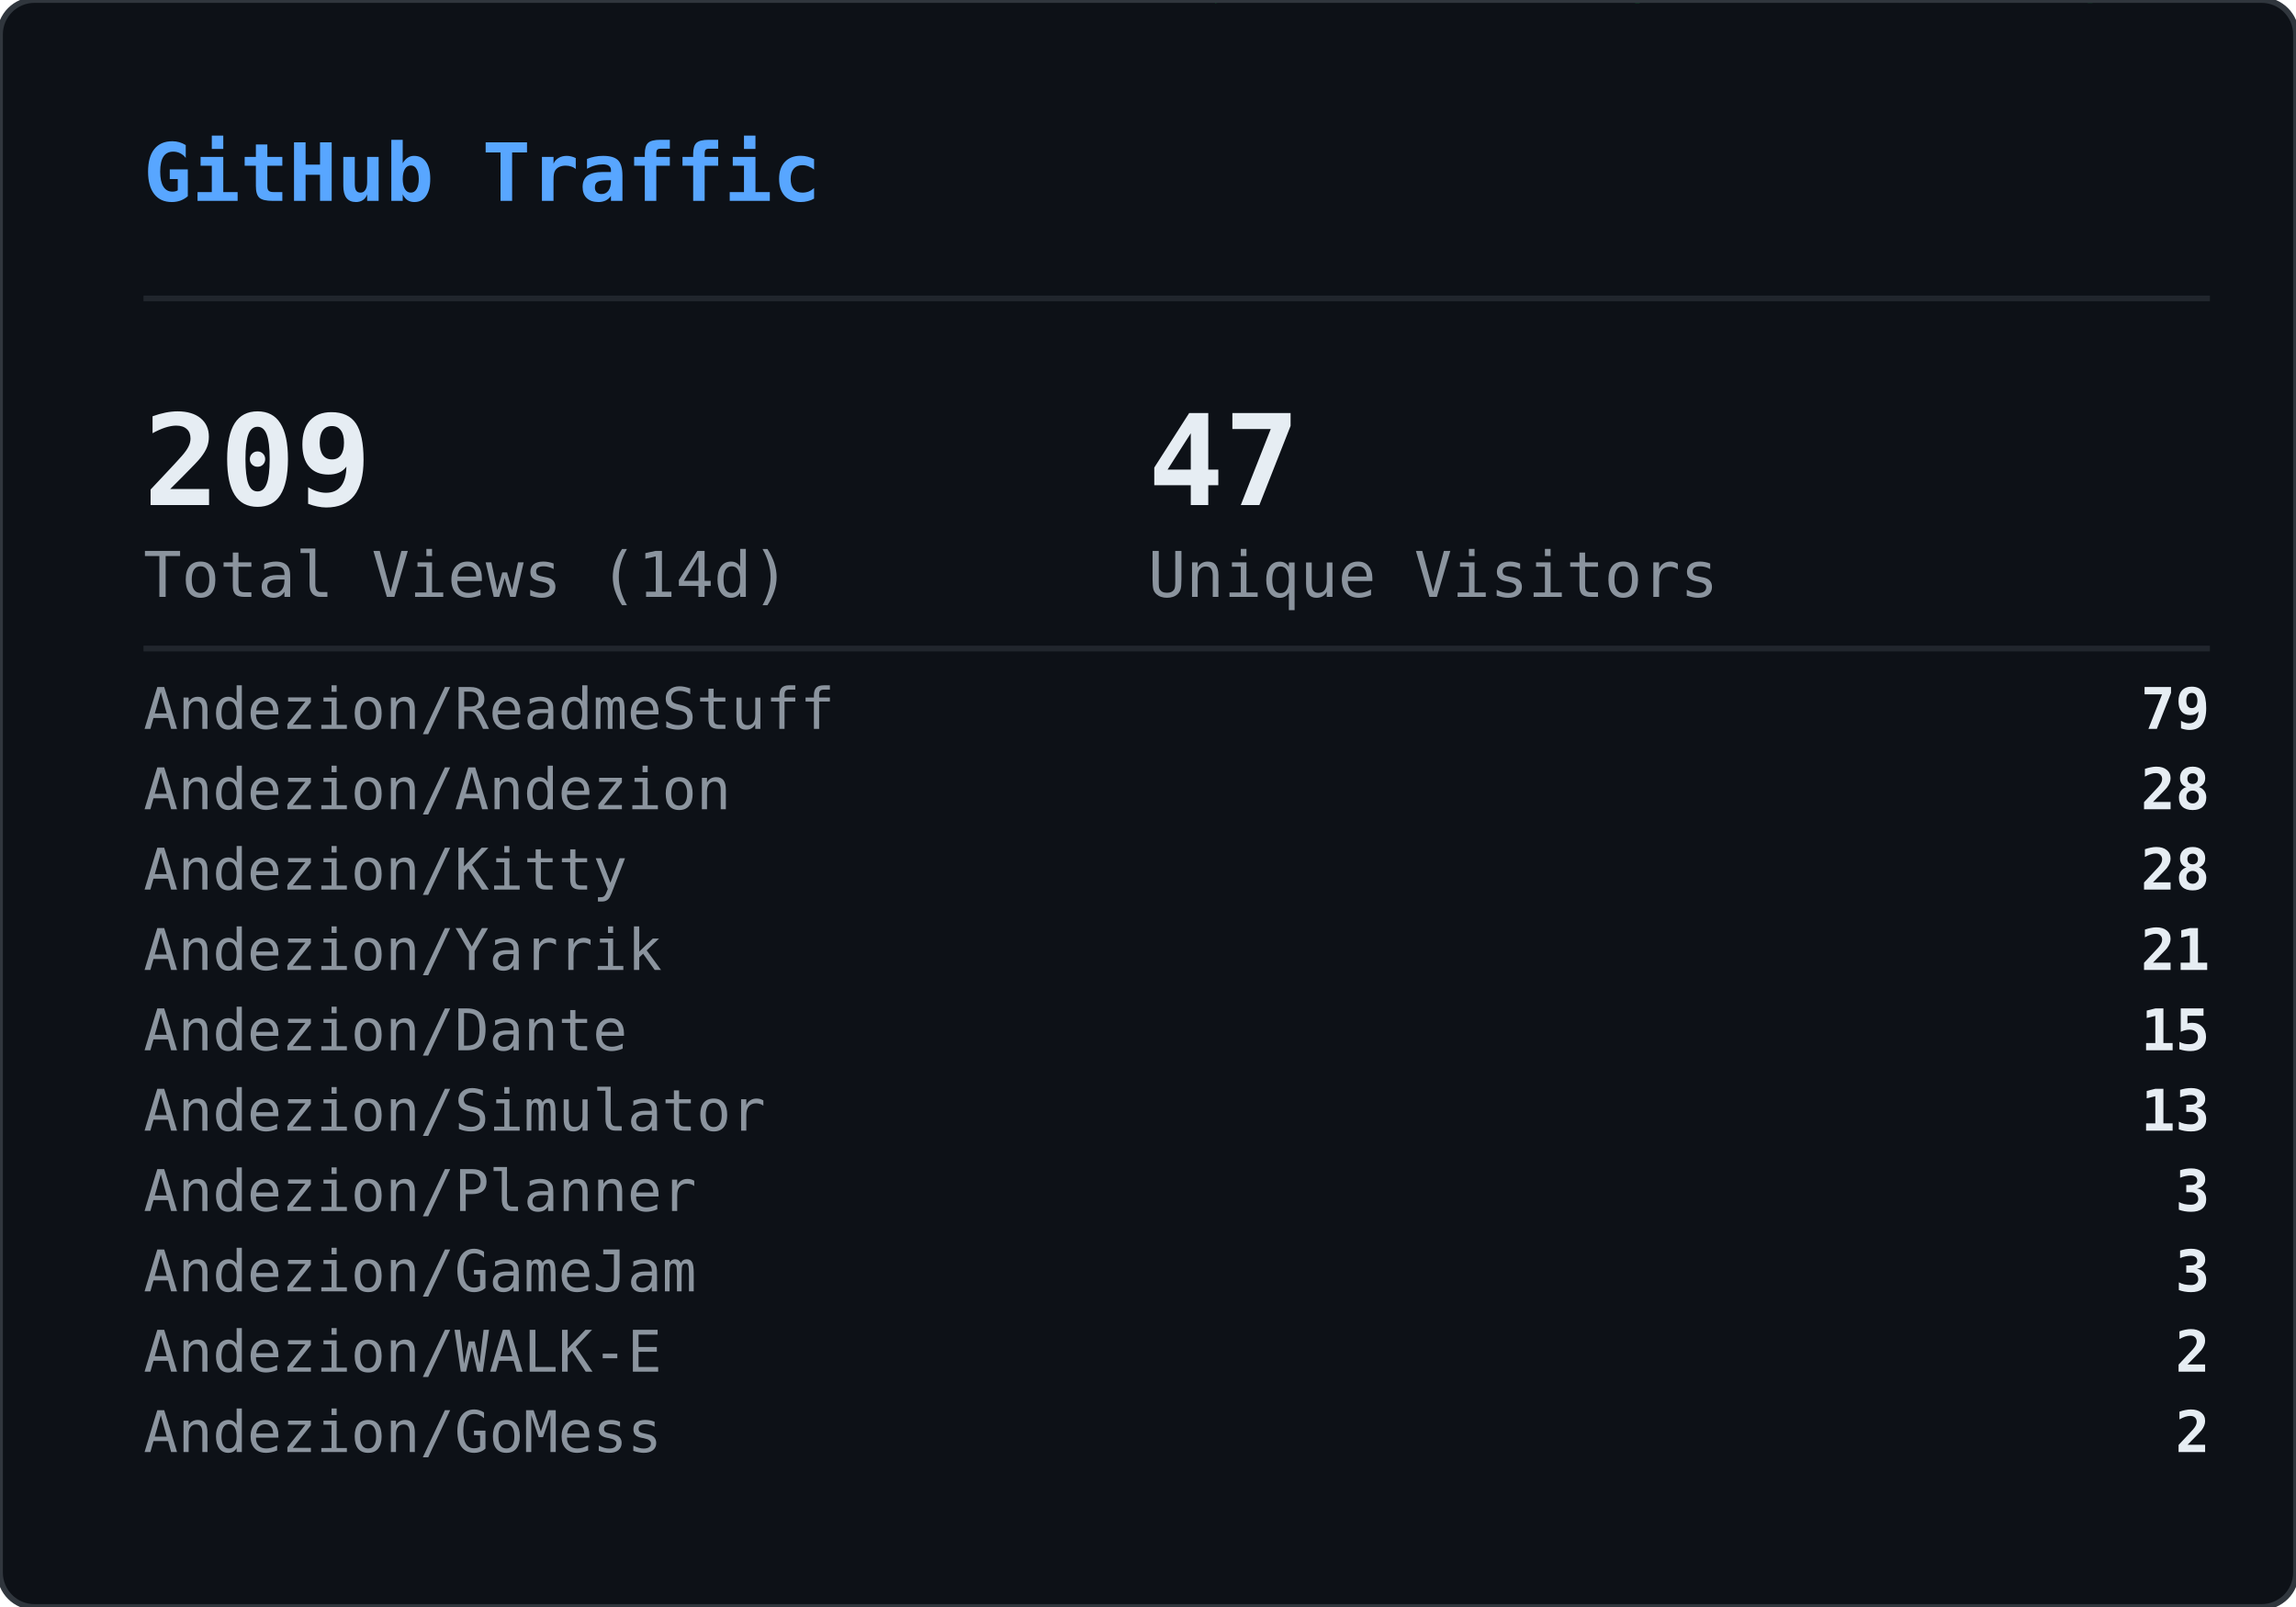
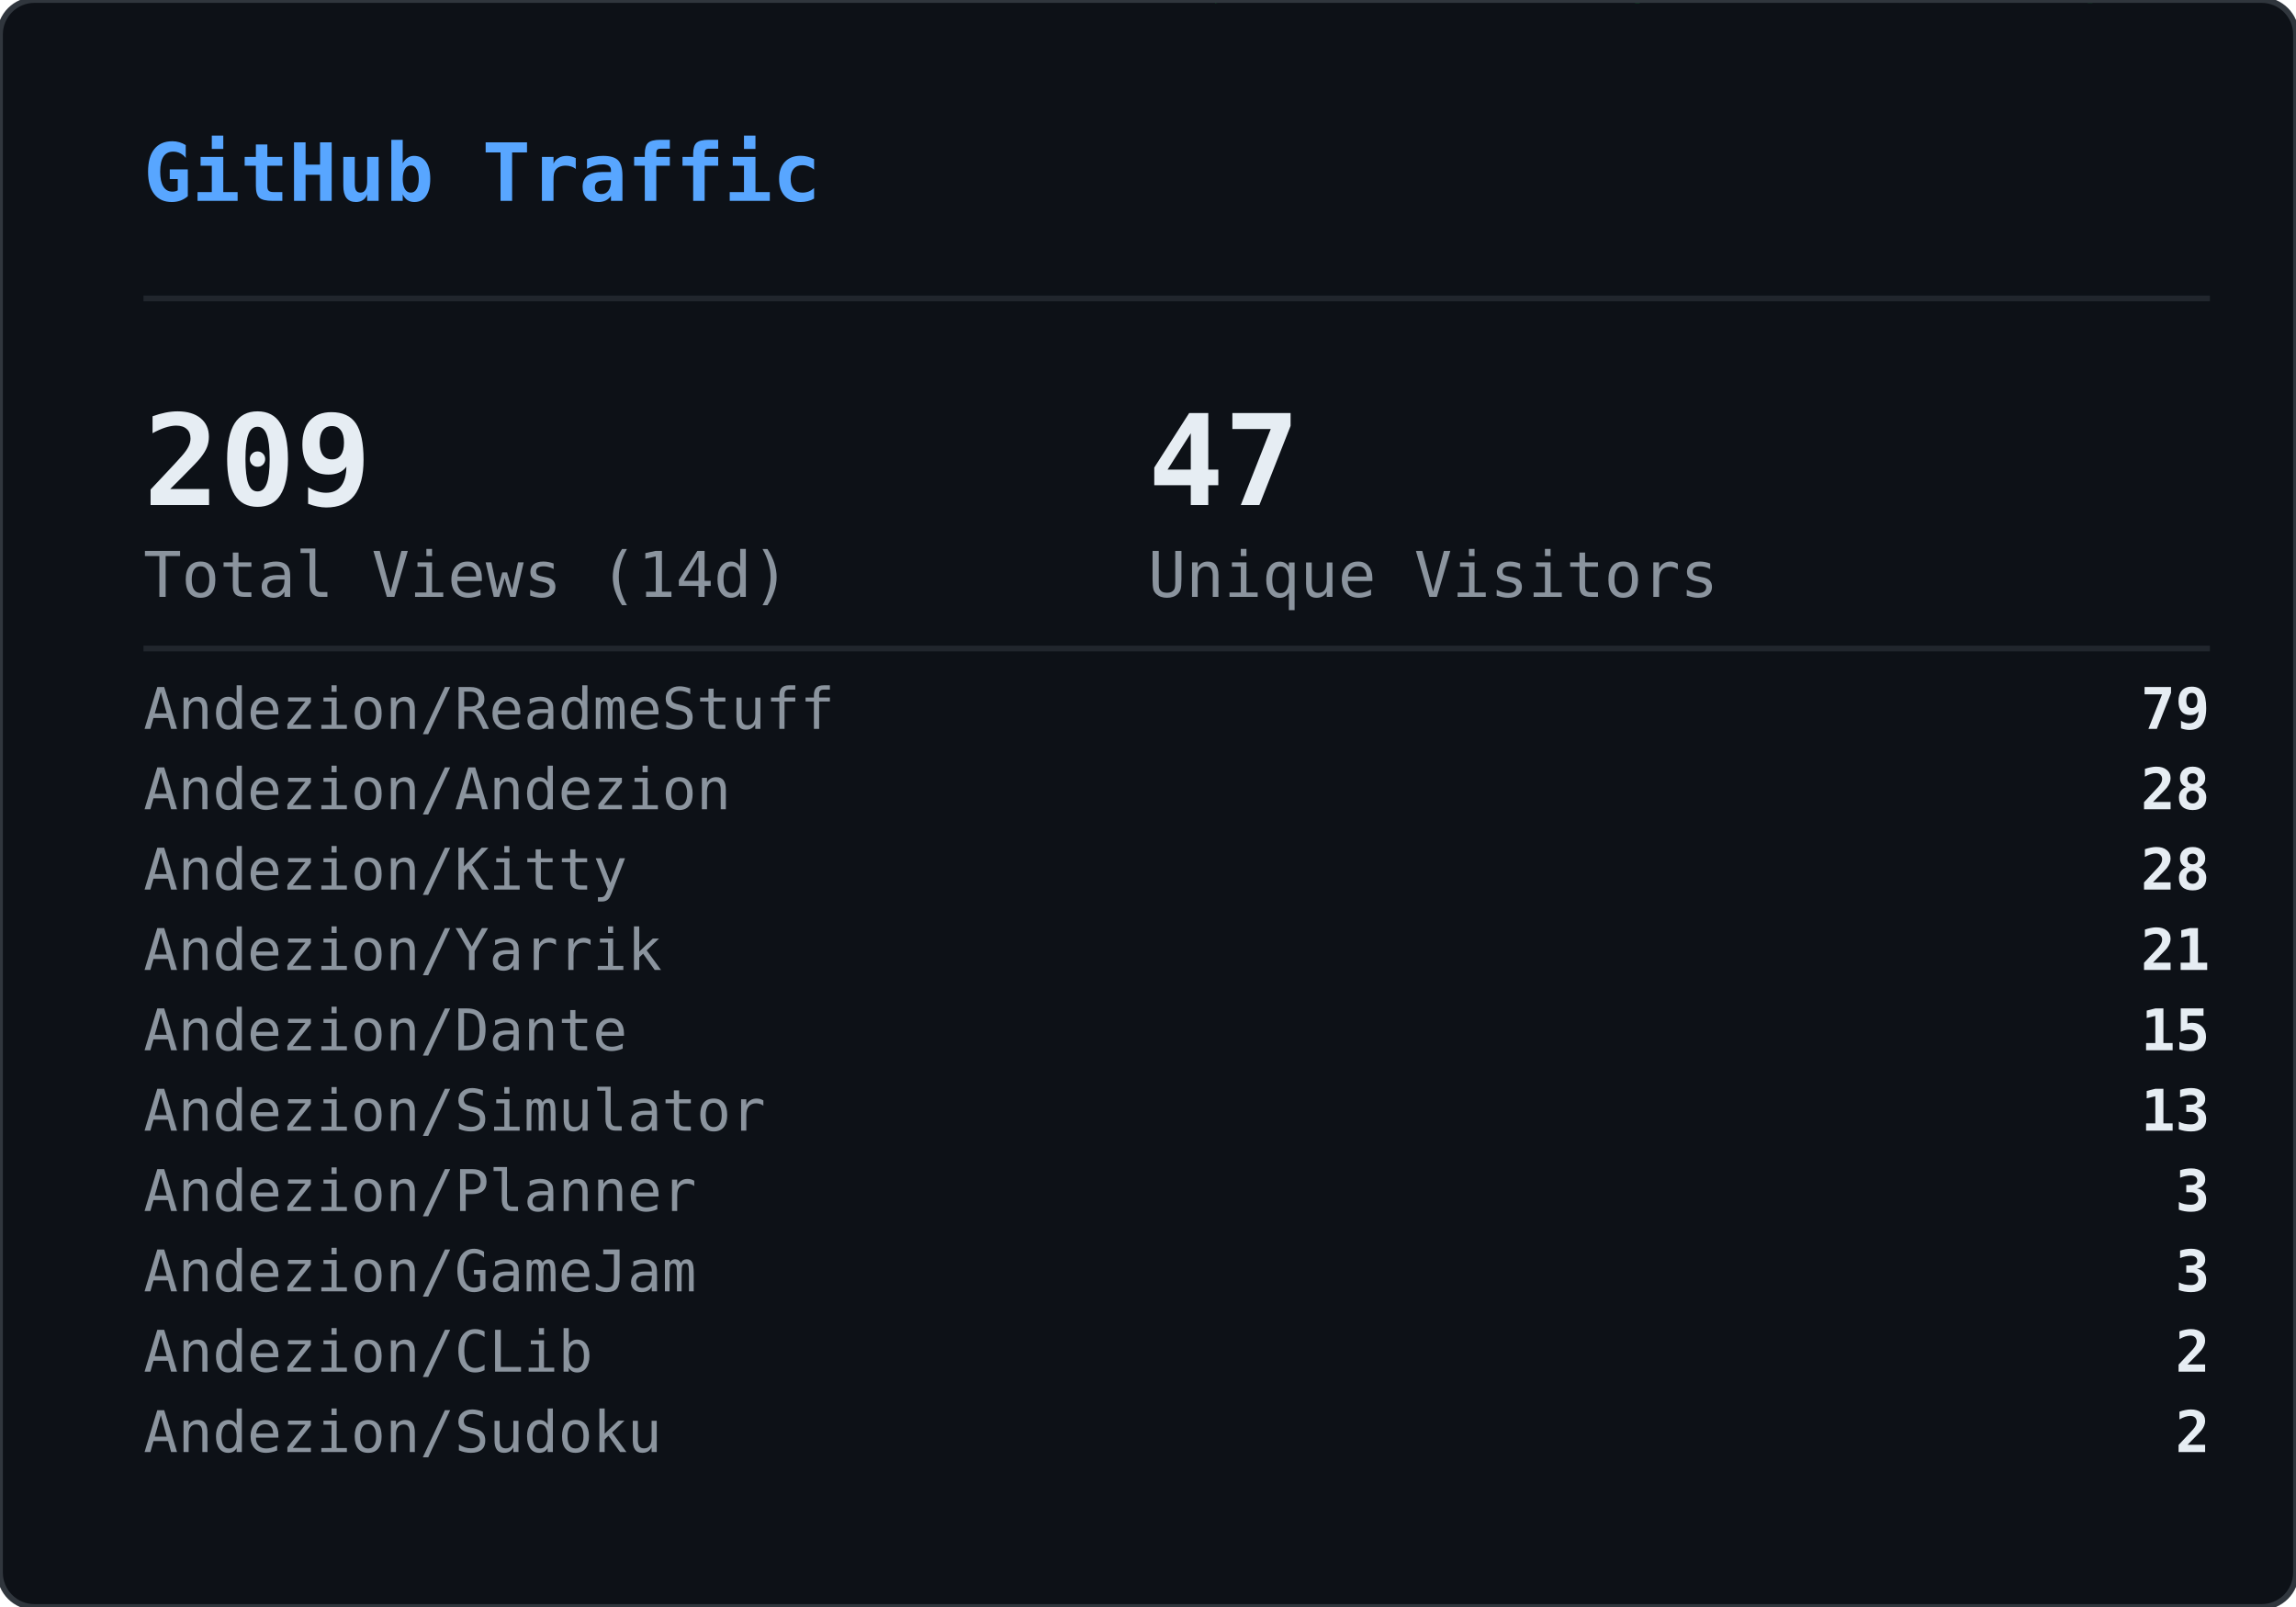
<svg xmlns="http://www.w3.org/2000/svg" width="400" height="280" viewBox="0 0 400 280">
  <defs>
    <clipPath id="gvs-clip">
      <rect width="400" height="280" rx="6" />
    </clipPath>
  </defs>
  <rect width="400" height="280" rx="6" fill="#0d1117" />
  <g clip-path="url(#gvs-clip)">
    <g opacity="0.22">
      <style>@keyframes gvs0{from{transform:translateY(-88px)}to{transform:translateY(294px)}}@keyframes gvs1{from{transform:translateY(-46px)}to{transform:translateY(294px)}}@keyframes gvs2{from{transform:translateY(-46px)}to{transform:translateY(294px)}}@keyframes gvs3{from{transform:translateY(-46px)}to{transform:translateY(294px)}}@keyframes gvs4{from{transform:translateY(-46px)}to{transform:translateY(294px)}}@keyframes gvs5{from{transform:translateY(-46px)}to{transform:translateY(294px)}}@keyframes gvs6{from{transform:translateY(-46px)}to{transform:translateY(294px)}}@keyframes gvs7{from{transform:translateY(-46px)}to{transform:translateY(294px)}}@keyframes gvs8{from{transform:translateY(-46px)}to{transform:translateY(294px)}}@keyframes gvs9{from{transform:translateY(-46px)}to{transform:translateY(294px)}}@keyframes gvs10{from{transform:translateY(-46px)}to{transform:translateY(294px)}}@keyframes gvs11{from{transform:translateY(-46px)}to{transform:translateY(294px)}}@keyframes gvs12{from{transform:translateY(-46px)}to{transform:translateY(294px)}}@keyframes gvs13{from{transform:translateY(-46px)}to{transform:translateY(294px)}}@keyframes gvs14{from{transform:translateY(-46px)}to{transform:translateY(294px)}}@keyframes gvs15{from{transform:translateY(-46px)}to{transform:translateY(294px)}}@keyframes gvs16{from{transform:translateY(-46px)}to{transform:translateY(294px)}}@keyframes gvs17{from{transform:translateY(-46px)}to{transform:translateY(294px)}}@keyframes gvs18{from{transform:translateY(-46px)}to{transform:translateY(294px)}}@keyframes gvs19{from{transform:translateY(-46px)}to{transform:translateY(294px)}}@keyframes gvs20{from{transform:translateY(-46px)}to{transform:translateY(294px)}}@keyframes gvs21{from{transform:translateY(-46px)}to{transform:translateY(294px)}}@keyframes gvs22{from{transform:translateY(-46px)}to{transform:translateY(294px)}}@keyframes gvs23{from{transform:translateY(-46px)}to{transform:translateY(294px)}}@keyframes gvs24{from{transform:translateY(-46px)}to{transform:translateY(294px)}}@keyframes gvs25{from{transform:translateY(-46px)}to{transform:translateY(294px)}}@keyframes gvs26{from{transform:translateY(-46px)}to{transform:translateY(294px)}}@keyframes gvs27{from{transform:translateY(-46px)}to{transform:translateY(294px)}}@keyframes gvs28{from{transform:translateY(-46px)}to{transform:translateY(294px)}}@keyframes gvs29{from{transform:translateY(-46px)}to{transform:translateY(294px)}}</style>
      <g style="animation:gvs0 1.67s linear infinite;animation-delay:-0.05s">
        <text x="296" y="0" font-family="monospace" font-size="12" fill="#00ff41">0</text>
        <text x="296" y="-14" font-family="monospace" font-size="12" fill="#00ff41" opacity="0.86">ﾂ</text>
        <text x="296" y="-28" font-family="monospace" font-size="12" fill="#00ff41" opacity="0.71">ｯ</text>
        <text x="296" y="-42" font-family="monospace" font-size="12" fill="#00ff41" opacity="0.57">ﾊ</text>
        <text x="296" y="-56" font-family="monospace" font-size="12" fill="#00ff41" opacity="0.43">ﾃ</text>
        <text x="296" y="-70" font-family="monospace" font-size="12" fill="#00ff41" opacity="0.29">ﾕ</text>
        <text x="296" y="-84" font-family="monospace" font-size="12" fill="#00ff41" opacity="0.14">ﾂ</text>
      </g>
      <g style="animation:gvs1 2.72s linear infinite;animation-delay:-1.68s">
        <text x="265" y="0" font-family="monospace" font-size="12" fill="#00ff41">ﾗ</text>
        <text x="265" y="-14" font-family="monospace" font-size="12" fill="#00ff41" opacity="0.75">ﾁ</text>
        <text x="265" y="-28" font-family="monospace" font-size="12" fill="#00ff41" opacity="0.50">ﾂ</text>
        <text x="265" y="-42" font-family="monospace" font-size="12" fill="#00ff41" opacity="0.25">ｳ</text>
      </g>
      <g style="animation:gvs2 3.03s linear infinite;animation-delay:-1.66s">
        <text x="209" y="0" font-family="monospace" font-size="12" fill="#00ff41">ｬ</text>
        <text x="209" y="-14" font-family="monospace" font-size="12" fill="#00ff41" opacity="0.75">ﾘ</text>
        <text x="209" y="-28" font-family="monospace" font-size="12" fill="#00ff41" opacity="0.50">1</text>
        <text x="209" y="-42" font-family="monospace" font-size="12" fill="#00ff41" opacity="0.25">ｬ</text>
      </g>
      <g style="animation:gvs3 2.69s linear infinite;animation-delay:-1.87s">
        <text x="281" y="0" font-family="monospace" font-size="12" fill="#00ff41">ｮ</text>
        <text x="281" y="-14" font-family="monospace" font-size="12" fill="#00ff41" opacity="0.75">ｴ</text>
        <text x="281" y="-28" font-family="monospace" font-size="12" fill="#00ff41" opacity="0.50">0</text>
        <text x="281" y="-42" font-family="monospace" font-size="12" fill="#00ff41" opacity="0.25">1</text>
      </g>
      <g style="animation:gvs4 2.88s linear infinite;animation-delay:-1.34s">
        <text x="353" y="0" font-family="monospace" font-size="12" fill="#00ff41">ｽ</text>
        <text x="353" y="-14" font-family="monospace" font-size="12" fill="#00ff41" opacity="0.75">4</text>
        <text x="353" y="-28" font-family="monospace" font-size="12" fill="#00ff41" opacity="0.50">ﾔ</text>
        <text x="353" y="-42" font-family="monospace" font-size="12" fill="#00ff41" opacity="0.25">5</text>
      </g>
      <g style="animation:gvs5 3.05s linear infinite;animation-delay:-2.98s">
        <text x="169" y="0" font-family="monospace" font-size="12" fill="#00ff41">ﾏ</text>
        <text x="169" y="-14" font-family="monospace" font-size="12" fill="#00ff41" opacity="0.75">ｮ</text>
        <text x="169" y="-28" font-family="monospace" font-size="12" fill="#00ff41" opacity="0.50">ｧ</text>
        <text x="169" y="-42" font-family="monospace" font-size="12" fill="#00ff41" opacity="0.25">ｩ</text>
      </g>
      <g style="animation:gvs6 3.03s linear infinite;animation-delay:-1.35s">
        <text x="113" y="0" font-family="monospace" font-size="12" fill="#00ff41">4</text>
        <text x="113" y="-14" font-family="monospace" font-size="12" fill="#00ff41" opacity="0.75">ﾈ</text>
        <text x="113" y="-28" font-family="monospace" font-size="12" fill="#00ff41" opacity="0.50">ｼ</text>
        <text x="113" y="-42" font-family="monospace" font-size="12" fill="#00ff41" opacity="0.25">ﾖ</text>
      </g>
      <g style="animation:gvs7 2.40s linear infinite;animation-delay:-0.96s">
        <text x="313" y="0" font-family="monospace" font-size="12" fill="#00ff41">ﾐ</text>
        <text x="313" y="-14" font-family="monospace" font-size="12" fill="#00ff41" opacity="0.75">0</text>
        <text x="313" y="-28" font-family="monospace" font-size="12" fill="#00ff41" opacity="0.50">ﾁ</text>
        <text x="313" y="-42" font-family="monospace" font-size="12" fill="#00ff41" opacity="0.25">ﾊ</text>
      </g>
      <g style="animation:gvs8 2.71s linear infinite;animation-delay:-1.26s">
        <text x="129" y="0" font-family="monospace" font-size="12" fill="#00ff41">ｾ</text>
        <text x="129" y="-14" font-family="monospace" font-size="12" fill="#00ff41" opacity="0.75">ｿ</text>
        <text x="129" y="-28" font-family="monospace" font-size="12" fill="#00ff41" opacity="0.50">ｧ</text>
        <text x="129" y="-42" font-family="monospace" font-size="12" fill="#00ff41" opacity="0.25">ﾐ</text>
      </g>
      <g style="animation:gvs9 3.12s linear infinite;animation-delay:-1.28s">
        <text x="201" y="0" font-family="monospace" font-size="12" fill="#00ff41">ｫ</text>
        <text x="201" y="-14" font-family="monospace" font-size="12" fill="#00ff41" opacity="0.75">ﾕ</text>
        <text x="201" y="-28" font-family="monospace" font-size="12" fill="#00ff41" opacity="0.50">ﾛ</text>
        <text x="201" y="-42" font-family="monospace" font-size="12" fill="#00ff41" opacity="0.25">ﾀ</text>
      </g>
      <g style="animation:gvs10 2.42s linear infinite;animation-delay:-0.51s">
        <text x="273" y="0" font-family="monospace" font-size="12" fill="#00ff41">ｭ</text>
        <text x="273" y="-14" font-family="monospace" font-size="12" fill="#00ff41" opacity="0.75">ﾏ</text>
        <text x="273" y="-28" font-family="monospace" font-size="12" fill="#00ff41" opacity="0.50">1</text>
        <text x="273" y="-42" font-family="monospace" font-size="12" fill="#00ff41" opacity="0.25">7</text>
      </g>
      <g style="animation:gvs11 1.93s linear infinite;animation-delay:-1.90s">
        <text x="89" y="0" font-family="monospace" font-size="12" fill="#00ff41">ｶ</text>
        <text x="89" y="-14" font-family="monospace" font-size="12" fill="#00ff41" opacity="0.75">ﾛ</text>
        <text x="89" y="-28" font-family="monospace" font-size="12" fill="#00ff41" opacity="0.50">ﾉ</text>
        <text x="89" y="-42" font-family="monospace" font-size="12" fill="#00ff41" opacity="0.25">ﾎ</text>
      </g>
      <g style="animation:gvs12 2.03s linear infinite;animation-delay:-0.87s">
        <text x="33" y="0" font-family="monospace" font-size="12" fill="#00ff41">3</text>
        <text x="33" y="-14" font-family="monospace" font-size="12" fill="#00ff41" opacity="0.75">ｵ</text>
        <text x="33" y="-28" font-family="monospace" font-size="12" fill="#00ff41" opacity="0.50">ﾑ</text>
        <text x="33" y="-42" font-family="monospace" font-size="12" fill="#00ff41" opacity="0.25">0</text>
      </g>
      <g style="animation:gvs13 1.99s linear infinite;animation-delay:-0.99s">
        <text x="361" y="0" font-family="monospace" font-size="12" fill="#00ff41">ｵ</text>
        <text x="361" y="-14" font-family="monospace" font-size="12" fill="#00ff41" opacity="0.75">1</text>
        <text x="361" y="-28" font-family="monospace" font-size="12" fill="#00ff41" opacity="0.50">ﾄ</text>
        <text x="361" y="-42" font-family="monospace" font-size="12" fill="#00ff41" opacity="0.25">ﾄ</text>
      </g>
      <g style="animation:gvs14 1.69s linear infinite;animation-delay:-1.24s">
        <text x="177" y="0" font-family="monospace" font-size="12" fill="#00ff41">ﾒ</text>
        <text x="177" y="-14" font-family="monospace" font-size="12" fill="#00ff41" opacity="0.75">ﾓ</text>
        <text x="177" y="-28" font-family="monospace" font-size="12" fill="#00ff41" opacity="0.50">ﾝ</text>
        <text x="177" y="-42" font-family="monospace" font-size="12" fill="#00ff41" opacity="0.25">ﾔ</text>
      </g>
      <g style="animation:gvs15 3.00s linear infinite;animation-delay:-1.14s">
        <text x="249" y="0" font-family="monospace" font-size="12" fill="#00ff41">7</text>
        <text x="249" y="-14" font-family="monospace" font-size="12" fill="#00ff41" opacity="0.75">ｿ</text>
        <text x="249" y="-28" font-family="monospace" font-size="12" fill="#00ff41" opacity="0.50">8</text>
        <text x="249" y="-42" font-family="monospace" font-size="12" fill="#00ff41" opacity="0.25">ﾜ</text>
      </g>
      <g style="animation:gvs16 3.08s linear infinite;animation-delay:-0.54s">
        <text x="321" y="0" font-family="monospace" font-size="12" fill="#00ff41">3</text>
        <text x="321" y="-14" font-family="monospace" font-size="12" fill="#00ff41" opacity="0.75">ｹ</text>
        <text x="321" y="-28" font-family="monospace" font-size="12" fill="#00ff41" opacity="0.50">ﾑ</text>
        <text x="321" y="-42" font-family="monospace" font-size="12" fill="#00ff41" opacity="0.25">ｱ</text>
      </g>
      <g style="animation:gvs17 2.12s linear infinite;animation-delay:-2.03s">
        <text x="265" y="0" font-family="monospace" font-size="12" fill="#00ff41">ｹ</text>
        <text x="265" y="-14" font-family="monospace" font-size="12" fill="#00ff41" opacity="0.75">2</text>
        <text x="265" y="-28" font-family="monospace" font-size="12" fill="#00ff41" opacity="0.50">ｬ</text>
        <text x="265" y="-42" font-family="monospace" font-size="12" fill="#00ff41" opacity="0.25">ﾉ</text>
      </g>
      <g style="animation:gvs18 1.96s linear infinite;animation-delay:-0.15s">
        <text x="81" y="0" font-family="monospace" font-size="12" fill="#00ff41">ﾋ</text>
        <text x="81" y="-14" font-family="monospace" font-size="12" fill="#00ff41" opacity="0.75">ｼ</text>
        <text x="81" y="-28" font-family="monospace" font-size="12" fill="#00ff41" opacity="0.50">ﾀ</text>
        <text x="81" y="-42" font-family="monospace" font-size="12" fill="#00ff41" opacity="0.25">ﾀ</text>
      </g>
      <g style="animation:gvs19 2.67s linear infinite;animation-delay:-1.19s">
        <text x="25" y="0" font-family="monospace" font-size="12" fill="#00ff41">9</text>
        <text x="25" y="-14" font-family="monospace" font-size="12" fill="#00ff41" opacity="0.75">ﾈ</text>
        <text x="25" y="-28" font-family="monospace" font-size="12" fill="#00ff41" opacity="0.50">ﾃ</text>
        <text x="25" y="-42" font-family="monospace" font-size="12" fill="#00ff41" opacity="0.25">ﾆ</text>
      </g>
      <g style="animation:gvs20 1.99s linear infinite;animation-delay:-1.62s">
        <text x="225" y="0" font-family="monospace" font-size="12" fill="#00ff41">6</text>
        <text x="225" y="-14" font-family="monospace" font-size="12" fill="#00ff41" opacity="0.75">ﾁ</text>
        <text x="225" y="-28" font-family="monospace" font-size="12" fill="#00ff41" opacity="0.50">ﾉ</text>
        <text x="225" y="-42" font-family="monospace" font-size="12" fill="#00ff41" opacity="0.25">ﾐ</text>
      </g>
      <g style="animation:gvs21 3.11s linear infinite;animation-delay:-0.23s">
        <text x="169" y="0" font-family="monospace" font-size="12" fill="#00ff41">ﾎ</text>
        <text x="169" y="-14" font-family="monospace" font-size="12" fill="#00ff41" opacity="0.75">ﾖ</text>
        <text x="169" y="-28" font-family="monospace" font-size="12" fill="#00ff41" opacity="0.50">ｦ</text>
        <text x="169" y="-42" font-family="monospace" font-size="12" fill="#00ff41" opacity="0.25">8</text>
      </g>
      <g style="animation:gvs22 2.01s linear infinite;animation-delay:-1.99s">
        <text x="369" y="0" font-family="monospace" font-size="12" fill="#00ff41">ﾂ</text>
        <text x="369" y="-14" font-family="monospace" font-size="12" fill="#00ff41" opacity="0.75">ｿ</text>
        <text x="369" y="-28" font-family="monospace" font-size="12" fill="#00ff41" opacity="0.50">ﾄ</text>
        <text x="369" y="-42" font-family="monospace" font-size="12" fill="#00ff41" opacity="0.25">ｿ</text>
      </g>
      <g style="animation:gvs23 1.90s linear infinite;animation-delay:-0.11s">
        <text x="185" y="0" font-family="monospace" font-size="12" fill="#00ff41">ﾍ</text>
        <text x="185" y="-14" font-family="monospace" font-size="12" fill="#00ff41" opacity="0.75">ｲ</text>
        <text x="185" y="-28" font-family="monospace" font-size="12" fill="#00ff41" opacity="0.50">ﾔ</text>
        <text x="185" y="-42" font-family="monospace" font-size="12" fill="#00ff41" opacity="0.25">ｱ</text>
      </g>
      <g style="animation:gvs24 2.10s linear infinite;animation-delay:-1.65s">
        <text x="257" y="0" font-family="monospace" font-size="12" fill="#00ff41">ｳ</text>
        <text x="257" y="-14" font-family="monospace" font-size="12" fill="#00ff41" opacity="0.75">ｶ</text>
        <text x="257" y="-28" font-family="monospace" font-size="12" fill="#00ff41" opacity="0.50">ﾝ</text>
        <text x="257" y="-42" font-family="monospace" font-size="12" fill="#00ff41" opacity="0.25">7</text>
      </g>
      <g style="animation:gvs25 1.60s linear infinite;animation-delay:-1.24s">
        <text x="329" y="0" font-family="monospace" font-size="12" fill="#00ff41">ｧ</text>
        <text x="329" y="-14" font-family="monospace" font-size="12" fill="#00ff41" opacity="0.75">0</text>
        <text x="329" y="-28" font-family="monospace" font-size="12" fill="#00ff41" opacity="0.50">ｩ</text>
        <text x="329" y="-42" font-family="monospace" font-size="12" fill="#00ff41" opacity="0.25">6</text>
      </g>
      <g style="animation:gvs26 1.99s linear infinite;animation-delay:-1.57s">
        <text x="145" y="0" font-family="monospace" font-size="12" fill="#00ff41">ﾁ</text>
        <text x="145" y="-14" font-family="monospace" font-size="12" fill="#00ff41" opacity="0.75">0</text>
        <text x="145" y="-28" font-family="monospace" font-size="12" fill="#00ff41" opacity="0.50">ﾂ</text>
        <text x="145" y="-42" font-family="monospace" font-size="12" fill="#00ff41" opacity="0.25">6</text>
      </g>
      <g style="animation:gvs27 2.09s linear infinite;animation-delay:-1.30s">
        <text x="89" y="0" font-family="monospace" font-size="12" fill="#00ff41">ﾉ</text>
        <text x="89" y="-14" font-family="monospace" font-size="12" fill="#00ff41" opacity="0.75">1</text>
        <text x="89" y="-28" font-family="monospace" font-size="12" fill="#00ff41" opacity="0.50">5</text>
        <text x="89" y="-42" font-family="monospace" font-size="12" fill="#00ff41" opacity="0.25">ﾔ</text>
      </g>
      <g style="animation:gvs28 1.71s linear infinite;animation-delay:-0.96s">
        <text x="33" y="0" font-family="monospace" font-size="12" fill="#00ff41">ｱ</text>
        <text x="33" y="-14" font-family="monospace" font-size="12" fill="#00ff41" opacity="0.75">7</text>
        <text x="33" y="-28" font-family="monospace" font-size="12" fill="#00ff41" opacity="0.50">ﾝ</text>
        <text x="33" y="-42" font-family="monospace" font-size="12" fill="#00ff41" opacity="0.25">ｫ</text>
      </g>
      <g style="animation:gvs29 2.08s linear infinite;animation-delay:-1.95s">
        <text x="361" y="0" font-family="monospace" font-size="12" fill="#00ff41">ﾈ</text>
        <text x="361" y="-14" font-family="monospace" font-size="12" fill="#00ff41" opacity="0.75">3</text>
        <text x="361" y="-28" font-family="monospace" font-size="12" fill="#00ff41" opacity="0.50">5</text>
        <text x="361" y="-42" font-family="monospace" font-size="12" fill="#00ff41" opacity="0.25">ﾐ</text>
      </g>
    </g>
  </g>
  <rect width="400" height="280" rx="6" fill="none" stroke="#30363d" stroke-width="1" />
  <text x="25" y="35" font-family="monospace" font-size="14" font-weight="600" fill="#58a6ff">GitHub Traffic</text>
  <line x1="25" y1="52" x2="385" y2="52" stroke="#21262d" stroke-width="1" />
  <text x="25" y="88" font-family="monospace" font-size="22" font-weight="700" fill="#e6edf3">209</text>
  <text x="25" y="104" font-family="monospace" font-size="11" fill="#8b949e">Total Views (14d)</text>
  <text x="200" y="88" font-family="monospace" font-size="22" font-weight="700" fill="#e6edf3">47</text>
  <text x="200" y="104" font-family="monospace" font-size="11" fill="#8b949e">Unique Visitors</text>
  <line x1="25" y1="113" x2="385" y2="113" stroke="#21262d" stroke-width="1" />
  <text x="25" y="127" font-family="monospace" font-size="10" fill="#8b949e">Andezion/ReadmeStuff</text>
  <text x="385" y="127" font-family="monospace" font-size="10" font-weight="600" fill="#e6edf3" text-anchor="end">79</text>
  <text x="25" y="141" font-family="monospace" font-size="10" fill="#8b949e">Andezion/Andezion</text>
  <text x="385" y="141" font-family="monospace" font-size="10" font-weight="600" fill="#e6edf3" text-anchor="end">28</text>
  <text x="25" y="155" font-family="monospace" font-size="10" fill="#8b949e">Andezion/Kitty</text>
  <text x="385" y="155" font-family="monospace" font-size="10" font-weight="600" fill="#e6edf3" text-anchor="end">28</text>
  <text x="25" y="169" font-family="monospace" font-size="10" fill="#8b949e">Andezion/Yarrik</text>
  <text x="385" y="169" font-family="monospace" font-size="10" font-weight="600" fill="#e6edf3" text-anchor="end">21</text>
  <text x="25" y="183" font-family="monospace" font-size="10" fill="#8b949e">Andezion/Dante</text>
  <text x="385" y="183" font-family="monospace" font-size="10" font-weight="600" fill="#e6edf3" text-anchor="end">15</text>
  <text x="25" y="197" font-family="monospace" font-size="10" fill="#8b949e">Andezion/Simulator</text>
  <text x="385" y="197" font-family="monospace" font-size="10" font-weight="600" fill="#e6edf3" text-anchor="end">13</text>
  <text x="25" y="211" font-family="monospace" font-size="10" fill="#8b949e">Andezion/Planner</text>
  <text x="385" y="211" font-family="monospace" font-size="10" font-weight="600" fill="#e6edf3" text-anchor="end">3</text>
  <text x="25" y="225" font-family="monospace" font-size="10" fill="#8b949e">Andezion/GameJam</text>
  <text x="385" y="225" font-family="monospace" font-size="10" font-weight="600" fill="#e6edf3" text-anchor="end">3</text>
-   <text x="25" y="239" font-family="monospace" font-size="10" fill="#8b949e">Andezion/WALK-E</text>
+   <text x="25" y="239" font-family="monospace" font-size="10" fill="#8b949e">Andezion/CLib</text>
  <text x="385" y="239" font-family="monospace" font-size="10" font-weight="600" fill="#e6edf3" text-anchor="end">2</text>
-   <text x="25" y="253" font-family="monospace" font-size="10" fill="#8b949e">Andezion/GoMess</text>
+   <text x="25" y="253" font-family="monospace" font-size="10" fill="#8b949e">Andezion/Sudoku</text>
  <text x="385" y="253" font-family="monospace" font-size="10" font-weight="600" fill="#e6edf3" text-anchor="end">2</text>
</svg>
